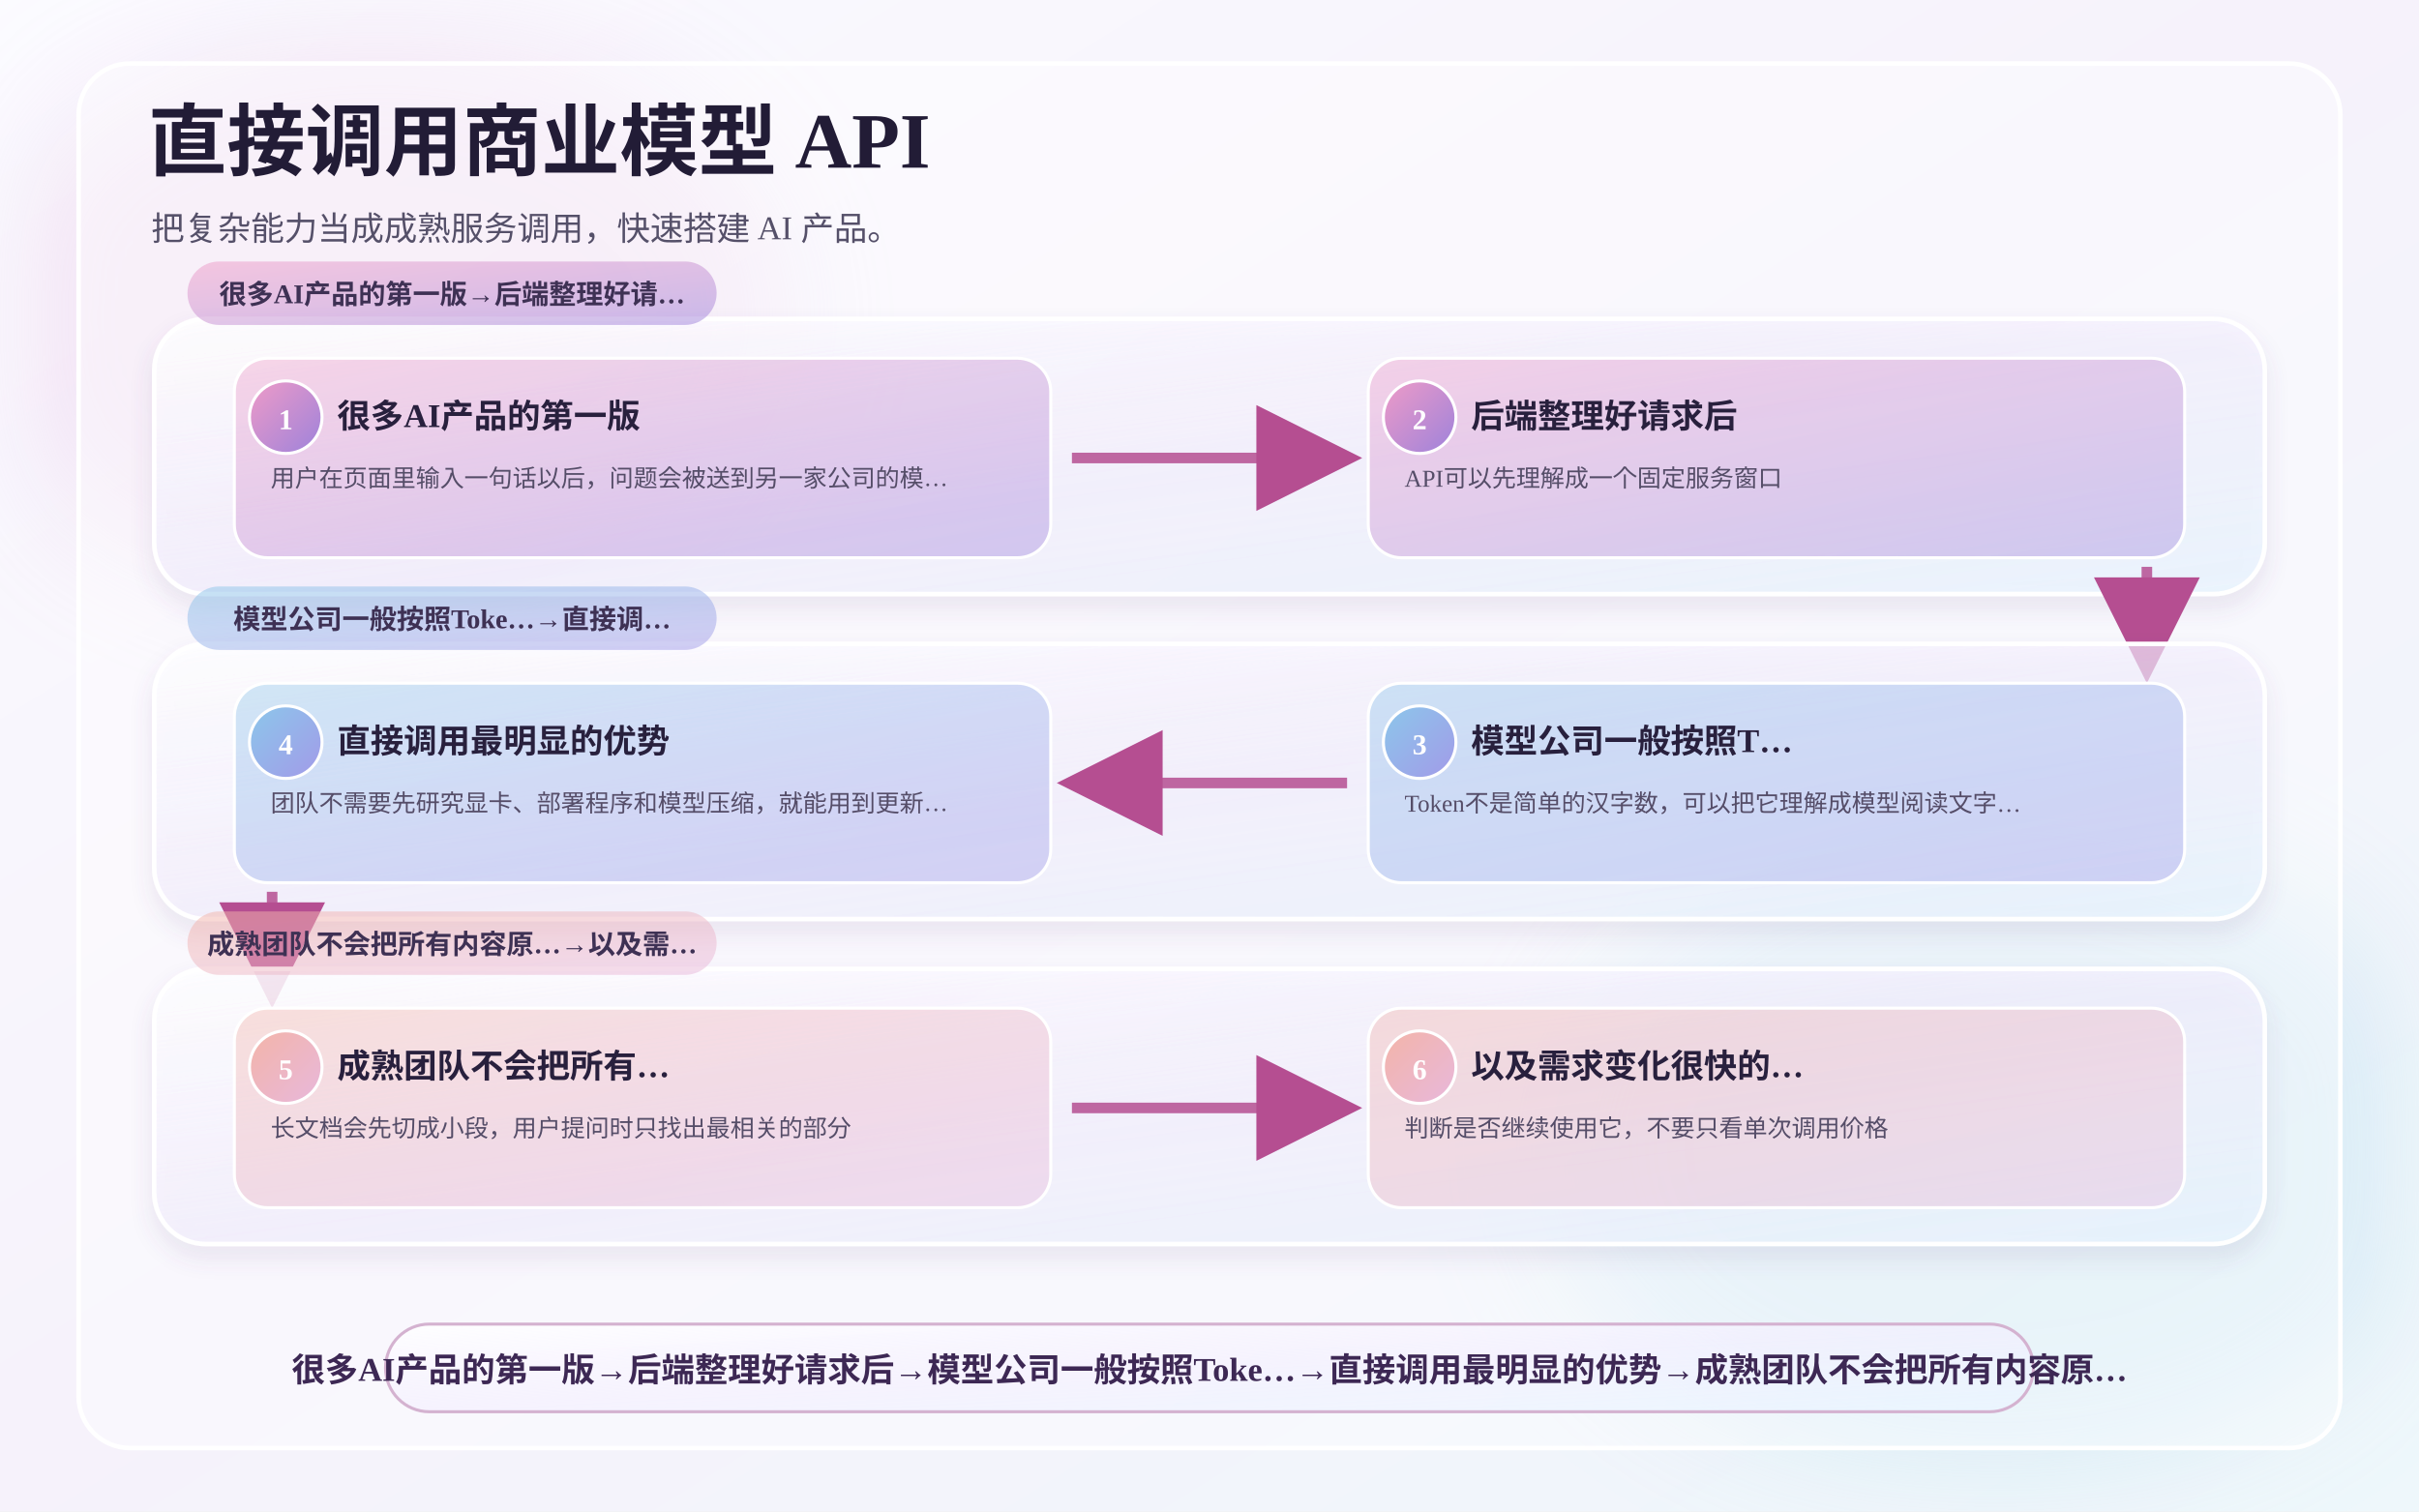
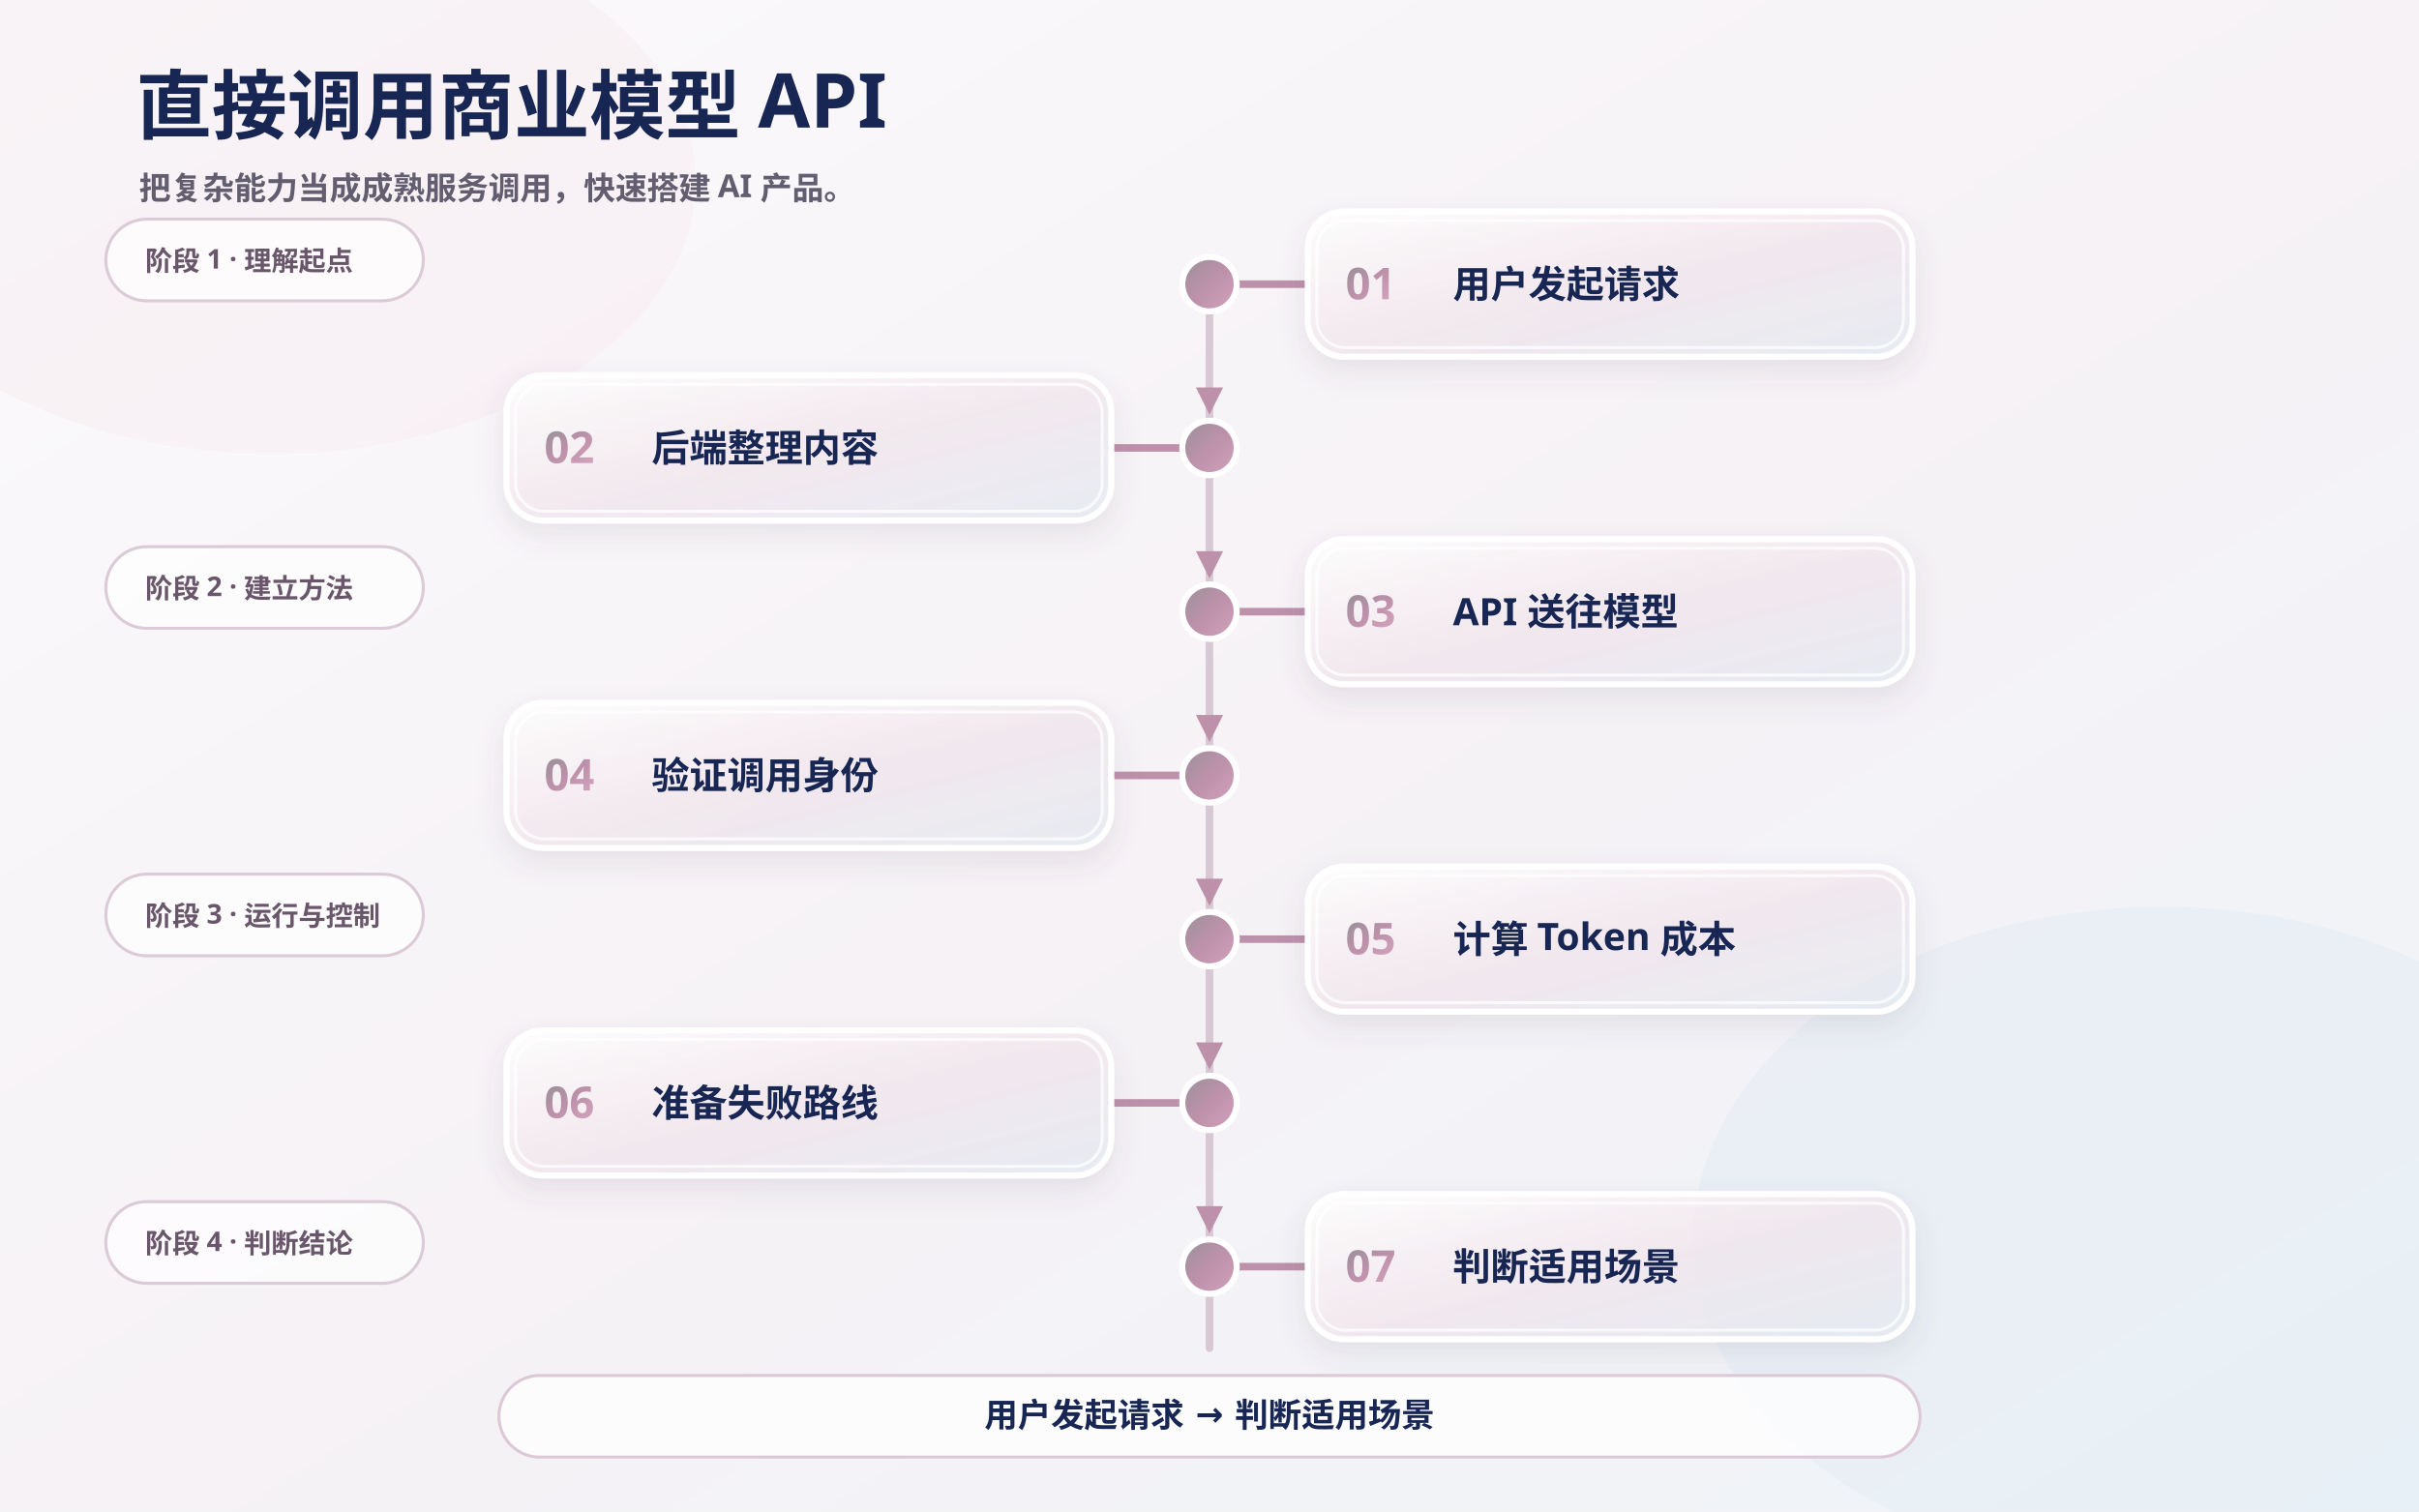
<svg xmlns="http://www.w3.org/2000/svg" width="1600" height="1000" viewBox="0 0 1600 1000">
  <defs>
-     <linearGradient id="bg" x1="0" y1="0" x2="1" y2="1">
-       <stop offset="0" stop-color="#fbfbff" />
-       <stop offset=".48" stop-color="#f6f2fb" />
-       <stop offset="1" stop-color="#eef7fb" />
+     <linearGradient id="bg3" x1="0" y1="0" x2="1" y2="1">
+       <stop stop-color="#fbfafc" />
+       <stop offset=".52" stop-color="#f6f2f6" />
+       <stop offset="1" stop-color="#eef4f8" />
    </linearGradient>
-     <linearGradient id="pink" x1="0" y1="0" x2="1" y2="1">
-       <stop stop-color="#ef9bc7" />
-       <stop offset="1" stop-color="#9d82db" />
+     <linearGradient id="glass3" x1="0" y1="0" x2="1" y2="1">
+       <stop stop-color="#ffffff" stop-opacity=".94" />
+       <stop offset=".52" stop-color="#f3e8ee" stop-opacity=".76" />
+       <stop offset="1" stop-color="#e5edf4" stop-opacity=".78" />
    </linearGradient>
-     <linearGradient id="blue" x1="0" y1="0" x2="1" y2="1">
-       <stop stop-color="#8cc7eb" />
-       <stop offset="1" stop-color="#a29ae8" />
+     <linearGradient id="accent3" x1="0" y1="0" x2="1" y2="1">
+       <stop stop-color="#9a919a" />
+       <stop offset=".5" stop-color="#bd91aa" />
+       <stop offset="1" stop-color="#d3a2bc" />
    </linearGradient>
-     <linearGradient id="peach" x1="0" y1="0" x2="1" y2="1">
-       <stop stop-color="#f3b4a8" />
-       <stop offset="1" stop-color="#e8b8dc" />
-     </linearGradient>
-     <linearGradient id="glass" x1="0" y1="0" x2="1" y2="1">
-       <stop stop-color="#ffffff" stop-opacity=".88" />
-       <stop offset=".5" stop-color="#f4efff" stop-opacity=".65" />
-       <stop offset="1" stop-color="#e9f6ff" stop-opacity=".74" />
-     </linearGradient>
-     <filter id="shadow" x="-20%" y="-20%" width="140%" height="150%">
-       <feDropShadow dx="0" dy="8" stdDeviation="7" flood-color="#6b568f" flood-opacity=".15" />
+     <filter id="shadow3" x="-20%" y="-30%" width="140%" height="170%">
+       <feDropShadow dx="0" dy="8" stdDeviation="9" flood-color="#62586d" flood-opacity=".14" />
    </filter>
-     <filter id="soft" x="-30%" y="-30%" width="160%" height="160%">
-       <feGaussianBlur stdDeviation="42" />
-     </filter>
-     <marker id="arrow" markerWidth="10" markerHeight="10" refX="8" refY="5" orient="auto">
-       <path d="M0,0 L10,5 L0,10 Z" fill="#b54e91" />
+     <marker id="down3" markerUnits="userSpaceOnUse" markerWidth="22" markerHeight="18" refX="16" refY="9" orient="auto">
+       <path d="M0 0L18 9L0 18Z" fill="#bd91aa" />
    </marker>
  </defs>
-   <rect width="1600" height="1000" fill="url(#bg)" />
-   <ellipse cx="250" cy="210" rx="270" ry="190" fill="#dda6da" opacity=".22" filter="url(#soft)" />
-   <ellipse cx="1320" cy="760" rx="300" ry="210" fill="#8fcce5" opacity=".22" filter="url(#soft)" />
-   <rect x="52" y="42" width="1496" height="916" rx="34" fill="#ffffff" fill-opacity=".38" stroke="#ffffff" stroke-width="3" />
-   <text x="98" y="112" text-anchor="start" font-size="52" font-weight="800" fill="#221c36">
-     <tspan x="98" dy="0">直接调用商业模型 API</tspan>
-   </text>
-   <text x="100" y="159" text-anchor="start" font-size="22" font-weight="520" fill="#555069">
-     <tspan x="100" dy="0">把复杂能力当成成熟服务调用，快速搭建 AI 产品。</tspan>
-   </text>
-   <rect x="102" y="211" width="1396" height="182" rx="34" fill="url(#glass)" stroke="#ffffff" stroke-width="3" filter="url(#shadow)" />
-   <rect x="124" y="173" width="350" height="42" rx="21" fill="url(#pink)" fill-opacity=".5" />
-   <text x="299" y="201" text-anchor="middle" font-size="18" font-weight="760" fill="#3e3154">
-     <tspan x="299" dy="0">很多AI产品的第一版→后端整理好请…</tspan>
-   </text>
-   <rect x="155" y="237" width="540" height="132" rx="22" fill="url(#pink)" fill-opacity=".38" stroke="#ffffff" stroke-width="2" />
-   <circle cx="189" cy="276" r="24" fill="url(#pink)" stroke="#ffffff" stroke-width="2" />
-   <text x="189" y="284" text-anchor="middle" font-size="19" font-weight="820" fill="#ffffff">
-     <tspan x="189" dy="0">1</tspan>
-   </text>
-   <text x="223" y="283" text-anchor="start" font-size="22" font-weight="800" fill="#28203d">
-     <tspan x="223" dy="0">很多AI产品的第一版</tspan>
-   </text>
-   <text x="179" y="322" text-anchor="start" font-size="16" font-weight="520" fill="#554d68">
-     <tspan x="179" dy="0">用户在页面里输入一句话以后，问题会被送到另一家公司的模…</tspan>
-   </text>
-   <path d="M 709 303 L 887 303" stroke="#b54e91" stroke-width="7" stroke-opacity=".84" marker-end="url(#arrow)" />
-   <rect x="905" y="237" width="540" height="132" rx="22" fill="url(#pink)" fill-opacity=".38" stroke="#ffffff" stroke-width="2" />
-   <circle cx="939" cy="276" r="24" fill="url(#pink)" stroke="#ffffff" stroke-width="2" />
-   <text x="939" y="284" text-anchor="middle" font-size="19" font-weight="820" fill="#ffffff">
-     <tspan x="939" dy="0">2</tspan>
-   </text>
-   <text x="973" y="283" text-anchor="start" font-size="22" font-weight="800" fill="#28203d">
-     <tspan x="973" dy="0">后端整理好请求后</tspan>
-   </text>
-   <text x="929" y="322" text-anchor="start" font-size="16" font-weight="520" fill="#554d68">
-     <tspan x="929" dy="0">API可以先理解成一个固定服务窗口</tspan>
-   </text>
-   <path d="M 1420 375 C 1420 430,1420 370,1420 438" fill="none" stroke="#b54e91" stroke-width="7" stroke-opacity=".84" marker-end="url(#arrow)" />
-   <rect x="102" y="426" width="1396" height="182" rx="34" fill="url(#glass)" stroke="#ffffff" stroke-width="3" filter="url(#shadow)" />
-   <rect x="124" y="388" width="350" height="42" rx="21" fill="url(#blue)" fill-opacity=".5" />
-   <text x="299" y="416" text-anchor="middle" font-size="18" font-weight="760" fill="#3e3154">
-     <tspan x="299" dy="0">模型公司一般按照Toke…→直接调…</tspan>
-   </text>
-   <rect x="905" y="452" width="540" height="132" rx="22" fill="url(#blue)" fill-opacity=".38" stroke="#ffffff" stroke-width="2" />
-   <circle cx="939" cy="491" r="24" fill="url(#blue)" stroke="#ffffff" stroke-width="2" />
-   <text x="939" y="499" text-anchor="middle" font-size="19" font-weight="820" fill="#ffffff">
-     <tspan x="939" dy="0">3</tspan>
-   </text>
-   <text x="973" y="498" text-anchor="start" font-size="22" font-weight="800" fill="#28203d">
-     <tspan x="973" dy="0">模型公司一般按照T…</tspan>
-   </text>
-   <text x="929" y="537" text-anchor="start" font-size="16" font-weight="520" fill="#554d68">
-     <tspan x="929" dy="0">Token不是简单的汉字数，可以把它理解成模型阅读文字…</tspan>
-   </text>
-   <path d="M 891 518 L 713 518" stroke="#b54e91" stroke-width="7" stroke-opacity=".84" marker-end="url(#arrow)" />
-   <rect x="155" y="452" width="540" height="132" rx="22" fill="url(#blue)" fill-opacity=".38" stroke="#ffffff" stroke-width="2" />
-   <circle cx="189" cy="491" r="24" fill="url(#blue)" stroke="#ffffff" stroke-width="2" />
-   <text x="189" y="499" text-anchor="middle" font-size="19" font-weight="820" fill="#ffffff">
-     <tspan x="189" dy="0">4</tspan>
-   </text>
-   <text x="223" y="498" text-anchor="start" font-size="22" font-weight="800" fill="#28203d">
-     <tspan x="223" dy="0">直接调用最明显的优势</tspan>
-   </text>
-   <text x="179" y="537" text-anchor="start" font-size="16" font-weight="520" fill="#554d68">
-     <tspan x="179" dy="0">团队不需要先研究显卡、部署程序和模型压缩，就能用到更新…</tspan>
-   </text>
-   <path d="M 180 590 C 180 645,180 585,180 653" fill="none" stroke="#b54e91" stroke-width="7" stroke-opacity=".84" marker-end="url(#arrow)" />
-   <rect x="102" y="641" width="1396" height="182" rx="34" fill="url(#glass)" stroke="#ffffff" stroke-width="3" filter="url(#shadow)" />
-   <rect x="124" y="603" width="350" height="42" rx="21" fill="url(#peach)" fill-opacity=".5" />
-   <text x="299" y="631" text-anchor="middle" font-size="18" font-weight="760" fill="#3e3154">
-     <tspan x="299" dy="0">成熟团队不会把所有内容原…→以及需…</tspan>
-   </text>
-   <rect x="155" y="667" width="540" height="132" rx="22" fill="url(#peach)" fill-opacity=".38" stroke="#ffffff" stroke-width="2" />
-   <circle cx="189" cy="706" r="24" fill="url(#peach)" stroke="#ffffff" stroke-width="2" />
-   <text x="189" y="714" text-anchor="middle" font-size="19" font-weight="820" fill="#ffffff">
-     <tspan x="189" dy="0">5</tspan>
-   </text>
-   <text x="223" y="713" text-anchor="start" font-size="22" font-weight="800" fill="#28203d">
-     <tspan x="223" dy="0">成熟团队不会把所有…</tspan>
-   </text>
-   <text x="179" y="752" text-anchor="start" font-size="16" font-weight="520" fill="#554d68">
-     <tspan x="179" dy="0">长文档会先切成小段，用户提问时只找出最相关的部分</tspan>
-   </text>
-   <path d="M 709 733 L 887 733" stroke="#b54e91" stroke-width="7" stroke-opacity=".84" marker-end="url(#arrow)" />
-   <rect x="905" y="667" width="540" height="132" rx="22" fill="url(#peach)" fill-opacity=".38" stroke="#ffffff" stroke-width="2" />
-   <circle cx="939" cy="706" r="24" fill="url(#peach)" stroke="#ffffff" stroke-width="2" />
-   <text x="939" y="714" text-anchor="middle" font-size="19" font-weight="820" fill="#ffffff">
-     <tspan x="939" dy="0">6</tspan>
-   </text>
-   <text x="973" y="713" text-anchor="start" font-size="22" font-weight="800" fill="#28203d">
-     <tspan x="973" dy="0">以及需求变化很快的…</tspan>
-   </text>
-   <text x="929" y="752" text-anchor="start" font-size="16" font-weight="520" fill="#554d68">
-     <tspan x="929" dy="0">判断是否继续使用它，不要只看单次调用价格</tspan>
-   </text>
-   <rect x="255" y="876" width="1090" height="58" rx="29" fill="url(#glass)" stroke="#d4b2d0" stroke-width="2" />
-   <text x="800" y="914" text-anchor="middle" font-size="22" font-weight="780" fill="#3d2854">
-     <tspan x="800" dy="0">很多AI产品的第一版→后端整理好请求后→模型公司一般按照Toke…→直接调用最明显的优势→成熟团队不会把所有内容原…</tspan>
-   </text>
+   <rect width="1600" height="1000" fill="url(#bg3)" />
+   <ellipse cx="180" cy="120" rx="280" ry="180" fill="#eab7cc" opacity=".10" />
+   <ellipse cx="1430" cy="820" rx="310" ry="220" fill="#a9cfe2" opacity=".11" />
+   <text x="90" y="88" font-family="Noto Sans SC, Microsoft YaHei, sans-serif" font-size="50" font-weight="900" fill="#172653">直接调用商业模型 API</text>
+   <text x="92" y="132" font-family="Noto Sans SC, Microsoft YaHei, sans-serif" font-size="21" font-weight="560" fill="#625e70">把复杂能力当成成熟服务调用，快速搭建 AI 产品。</text>
+   <path d="M800 184 V892" stroke="#d7c8d3" stroke-width="5" stroke-linecap="round" />
+   <rect x="70" y="145.0" width="210" height="54" rx="27" fill="#fff" fill-opacity=".7" stroke="#dbcbd7" stroke-width="2" />
+   <text x="96" y="179.0" font-family="Noto Sans SC, Microsoft YaHei, sans-serif" font-size="18" font-weight="850" fill="#69566a">阶段 1 · 理解起点</text>
+   <path d="M817 188.0 H865" stroke="#bd91aa" stroke-width="5" stroke-linecap="round" />
+   <circle cx="800" cy="188.0" r="18" fill="url(#accent3)" stroke="#fff" stroke-width="4" />
+   <g filter="url(#shadow3)">
+     <rect x="865" y="140.0" width="400" height="96" rx="24" fill="url(#glass3)" stroke="#fff" stroke-width="4" />
+     <rect x="871" y="146.0" width="388" height="84" rx="19" fill="none" stroke="#fff" stroke-opacity=".72" stroke-width="2" />
+   </g>
+   <text x="890" y="198.0" font-family="Noto Sans SC, Microsoft YaHei, sans-serif" font-size="29" font-weight="900" fill="url(#accent3)">01</text>
+   <text x="961" y="197.0" font-family="Noto Sans SC, Microsoft YaHei, sans-serif" font-size="25" font-weight="850" fill="#172653">用户发起请求</text>
+   <path d="M800 210.0 V272.333" stroke="url(#accent3)" stroke-width="7" stroke-linecap="round" marker-end="url(#down3)" />
+   <path d="M783 296.333 H735" stroke="#bd91aa" stroke-width="5" stroke-linecap="round" />
+   <circle cx="800" cy="296.333" r="18" fill="url(#accent3)" stroke="#fff" stroke-width="4" />
+   <g filter="url(#shadow3)">
+     <rect x="335" y="248.333" width="400" height="96" rx="24" fill="url(#glass3)" stroke="#fff" stroke-width="4" />
+     <rect x="341" y="254.333" width="388" height="84" rx="19" fill="none" stroke="#fff" stroke-opacity=".72" stroke-width="2" />
+   </g>
+   <text x="360" y="306.333" font-family="Noto Sans SC, Microsoft YaHei, sans-serif" font-size="29" font-weight="900" fill="url(#accent3)">02</text>
+   <text x="431" y="305.333" font-family="Noto Sans SC, Microsoft YaHei, sans-serif" font-size="25" font-weight="850" fill="#172653">后端整理内容</text>
+   <path d="M800 318.333 V380.667" stroke="url(#accent3)" stroke-width="7" stroke-linecap="round" marker-end="url(#down3)" />
+   <rect x="70" y="361.667" width="210" height="54" rx="27" fill="#fff" fill-opacity=".7" stroke="#dbcbd7" stroke-width="2" />
+   <text x="96" y="395.667" font-family="Noto Sans SC, Microsoft YaHei, sans-serif" font-size="18" font-weight="850" fill="#69566a">阶段 2 · 建立方法</text>
+   <path d="M817 404.667 H865" stroke="#bd91aa" stroke-width="5" stroke-linecap="round" />
+   <circle cx="800" cy="404.667" r="18" fill="url(#accent3)" stroke="#fff" stroke-width="4" />
+   <g filter="url(#shadow3)">
+     <rect x="865" y="356.667" width="400" height="96" rx="24" fill="url(#glass3)" stroke="#fff" stroke-width="4" />
+     <rect x="871" y="362.667" width="388" height="84" rx="19" fill="none" stroke="#fff" stroke-opacity=".72" stroke-width="2" />
+   </g>
+   <text x="890" y="414.667" font-family="Noto Sans SC, Microsoft YaHei, sans-serif" font-size="29" font-weight="900" fill="url(#accent3)">03</text>
+   <text x="961" y="413.667" font-family="Noto Sans SC, Microsoft YaHei, sans-serif" font-size="25" font-weight="850" fill="#172653">API 送往模型</text>
+   <path d="M800 426.667 V489.0" stroke="url(#accent3)" stroke-width="7" stroke-linecap="round" marker-end="url(#down3)" />
+   <path d="M783 513.0 H735" stroke="#bd91aa" stroke-width="5" stroke-linecap="round" />
+   <circle cx="800" cy="513.0" r="18" fill="url(#accent3)" stroke="#fff" stroke-width="4" />
+   <g filter="url(#shadow3)">
+     <rect x="335" y="465.0" width="400" height="96" rx="24" fill="url(#glass3)" stroke="#fff" stroke-width="4" />
+     <rect x="341" y="471.0" width="388" height="84" rx="19" fill="none" stroke="#fff" stroke-opacity=".72" stroke-width="2" />
+   </g>
+   <text x="360" y="523.0" font-family="Noto Sans SC, Microsoft YaHei, sans-serif" font-size="29" font-weight="900" fill="url(#accent3)">04</text>
+   <text x="431" y="522.0" font-family="Noto Sans SC, Microsoft YaHei, sans-serif" font-size="25" font-weight="850" fill="#172653">验证调用身份</text>
+   <path d="M800 535.0 V597.333" stroke="url(#accent3)" stroke-width="7" stroke-linecap="round" marker-end="url(#down3)" />
+   <rect x="70" y="578.333" width="210" height="54" rx="27" fill="#fff" fill-opacity=".7" stroke="#dbcbd7" stroke-width="2" />
+   <text x="96" y="612.333" font-family="Noto Sans SC, Microsoft YaHei, sans-serif" font-size="18" font-weight="850" fill="#69566a">阶段 3 · 运行与控制</text>
+   <path d="M817 621.333 H865" stroke="#bd91aa" stroke-width="5" stroke-linecap="round" />
+   <circle cx="800" cy="621.333" r="18" fill="url(#accent3)" stroke="#fff" stroke-width="4" />
+   <g filter="url(#shadow3)">
+     <rect x="865" y="573.333" width="400" height="96" rx="24" fill="url(#glass3)" stroke="#fff" stroke-width="4" />
+     <rect x="871" y="579.333" width="388" height="84" rx="19" fill="none" stroke="#fff" stroke-opacity=".72" stroke-width="2" />
+   </g>
+   <text x="890" y="631.333" font-family="Noto Sans SC, Microsoft YaHei, sans-serif" font-size="29" font-weight="900" fill="url(#accent3)">05</text>
+   <text x="961" y="630.333" font-family="Noto Sans SC, Microsoft YaHei, sans-serif" font-size="25" font-weight="850" fill="#172653">计算 Token 成本</text>
+   <path d="M800 643.333 V705.667" stroke="url(#accent3)" stroke-width="7" stroke-linecap="round" marker-end="url(#down3)" />
+   <path d="M783 729.667 H735" stroke="#bd91aa" stroke-width="5" stroke-linecap="round" />
+   <circle cx="800" cy="729.667" r="18" fill="url(#accent3)" stroke="#fff" stroke-width="4" />
+   <g filter="url(#shadow3)">
+     <rect x="335" y="681.667" width="400" height="96" rx="24" fill="url(#glass3)" stroke="#fff" stroke-width="4" />
+     <rect x="341" y="687.667" width="388" height="84" rx="19" fill="none" stroke="#fff" stroke-opacity=".72" stroke-width="2" />
+   </g>
+   <text x="360" y="739.667" font-family="Noto Sans SC, Microsoft YaHei, sans-serif" font-size="29" font-weight="900" fill="url(#accent3)">06</text>
+   <text x="431" y="738.667" font-family="Noto Sans SC, Microsoft YaHei, sans-serif" font-size="25" font-weight="850" fill="#172653">准备失败路线</text>
+   <path d="M800 751.667 V814.0" stroke="url(#accent3)" stroke-width="7" stroke-linecap="round" marker-end="url(#down3)" />
+   <rect x="70" y="795.0" width="210" height="54" rx="27" fill="#fff" fill-opacity=".7" stroke="#dbcbd7" stroke-width="2" />
+   <text x="96" y="829.0" font-family="Noto Sans SC, Microsoft YaHei, sans-serif" font-size="18" font-weight="850" fill="#69566a">阶段 4 · 判断结论</text>
+   <path d="M817 838.0 H865" stroke="#bd91aa" stroke-width="5" stroke-linecap="round" />
+   <circle cx="800" cy="838.0" r="18" fill="url(#accent3)" stroke="#fff" stroke-width="4" />
+   <g filter="url(#shadow3)">
+     <rect x="865" y="790.0" width="400" height="96" rx="24" fill="url(#glass3)" stroke="#fff" stroke-width="4" />
+     <rect x="871" y="796.0" width="388" height="84" rx="19" fill="none" stroke="#fff" stroke-opacity=".72" stroke-width="2" />
+   </g>
+   <text x="890" y="848.0" font-family="Noto Sans SC, Microsoft YaHei, sans-serif" font-size="29" font-weight="900" fill="url(#accent3)">07</text>
+   <text x="961" y="847.0" font-family="Noto Sans SC, Microsoft YaHei, sans-serif" font-size="25" font-weight="850" fill="#172653">判断适用场景</text>
+   <rect x="330" y="910" width="940" height="54" rx="27" fill="#fff" fill-opacity=".76" stroke="#ddc8d7" stroke-width="2" />
+   <text x="800" y="944" text-anchor="middle" font-family="Noto Sans SC, Microsoft YaHei, sans-serif" font-size="22" font-weight="820" fill="#172653">用户发起请求  →  判断适用场景</text>
</svg>
